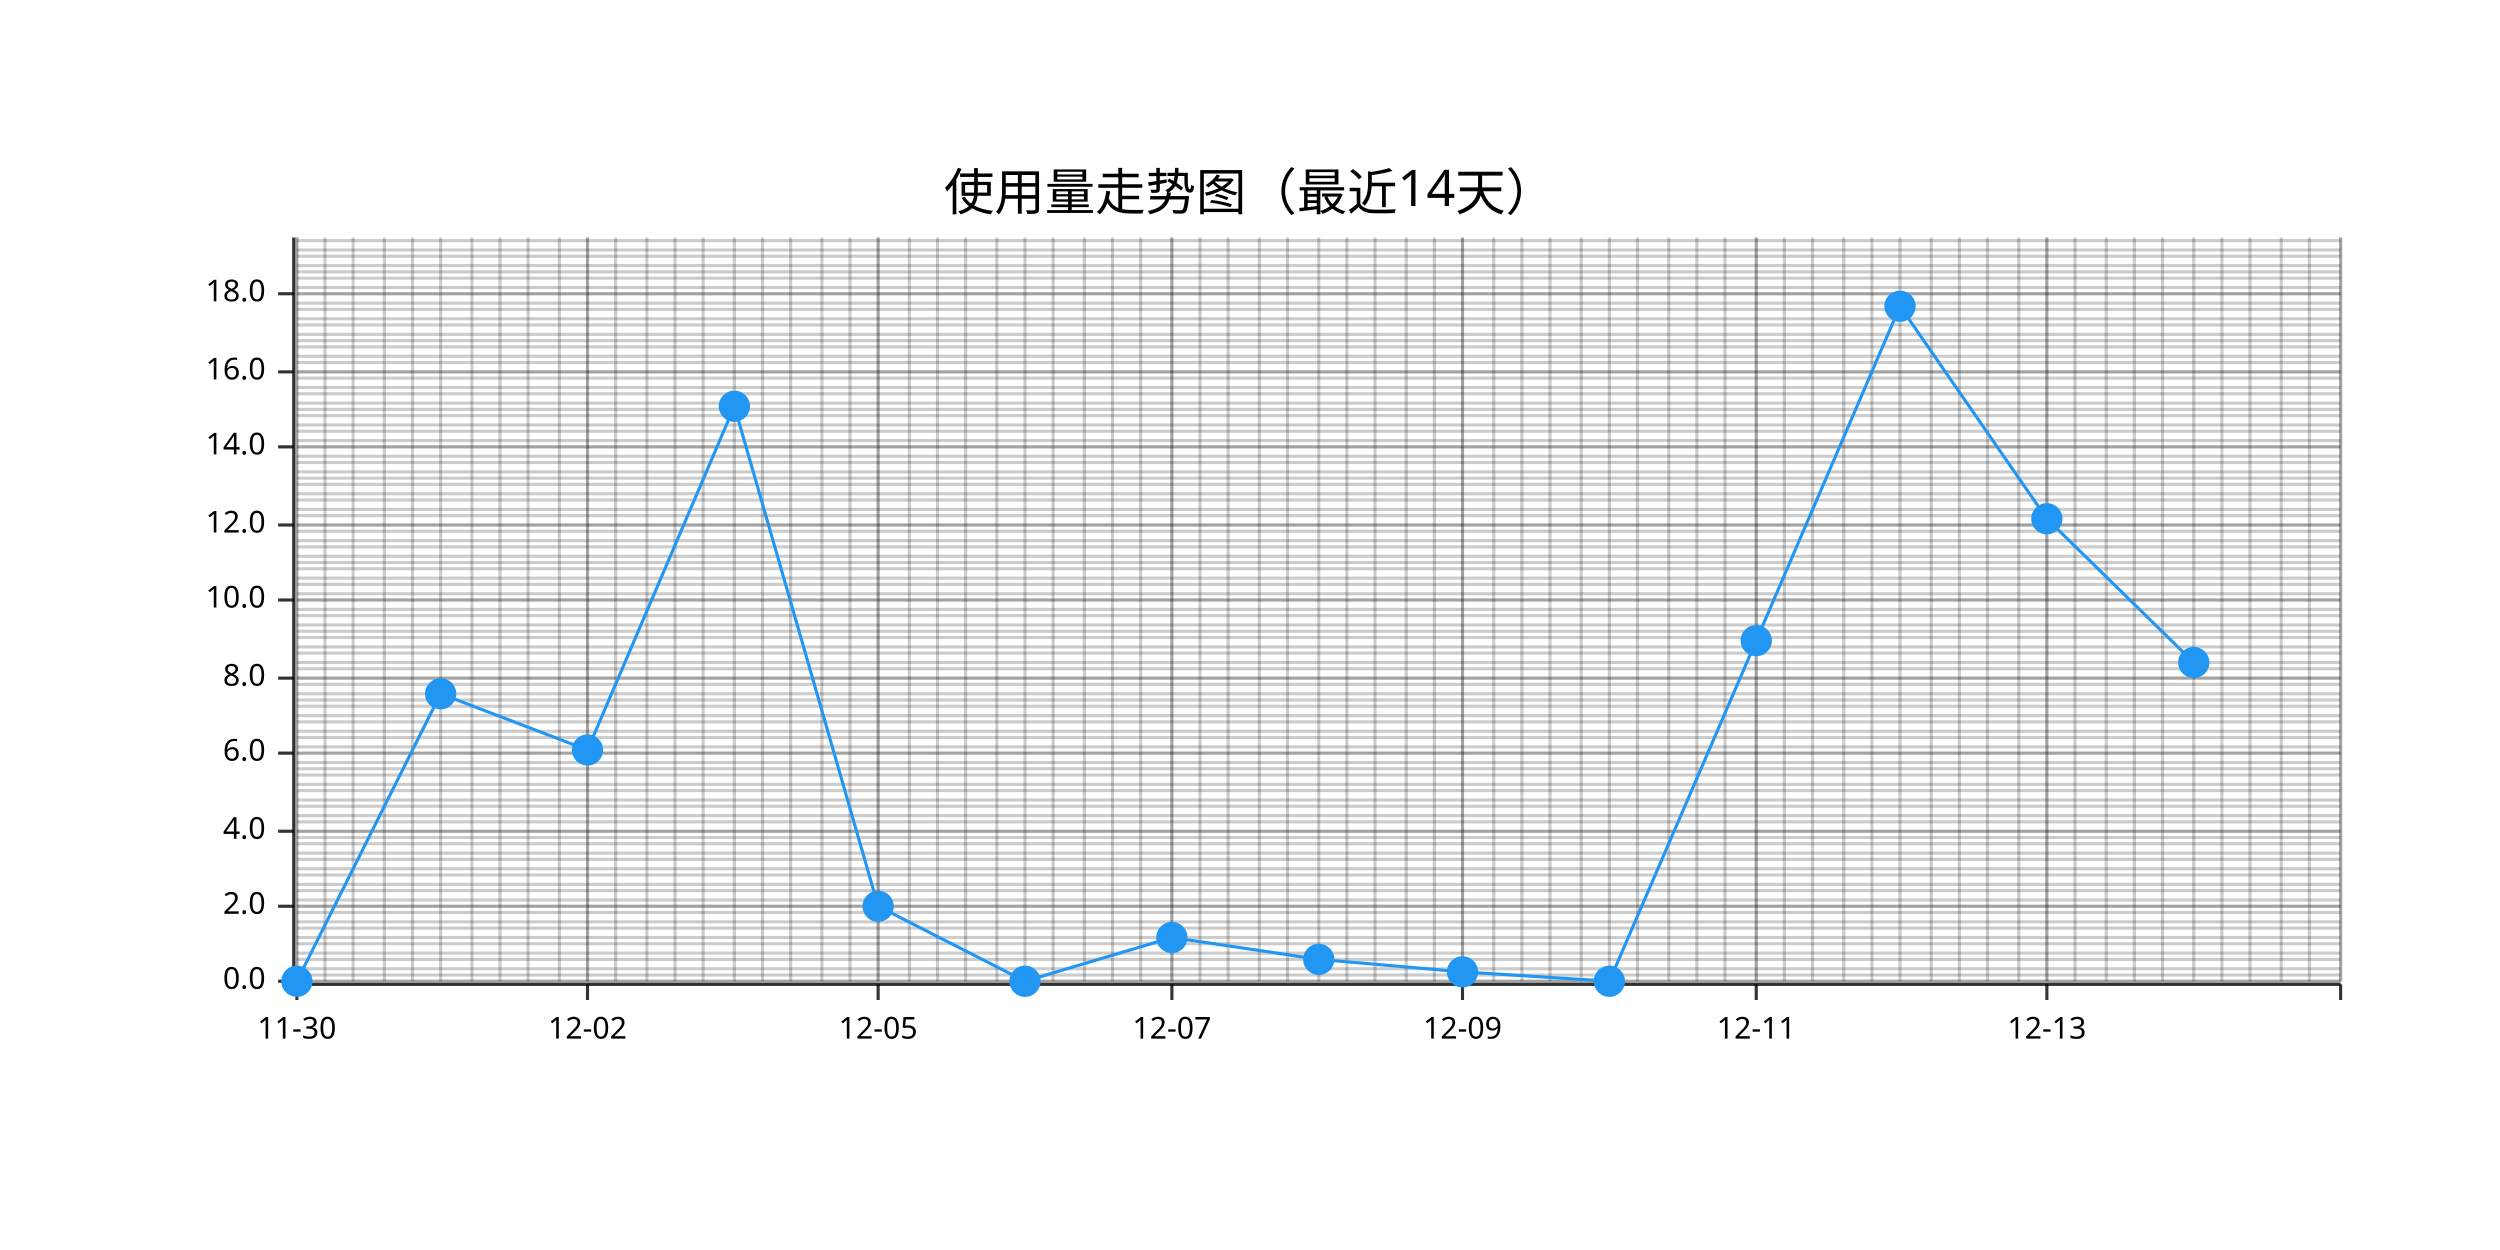
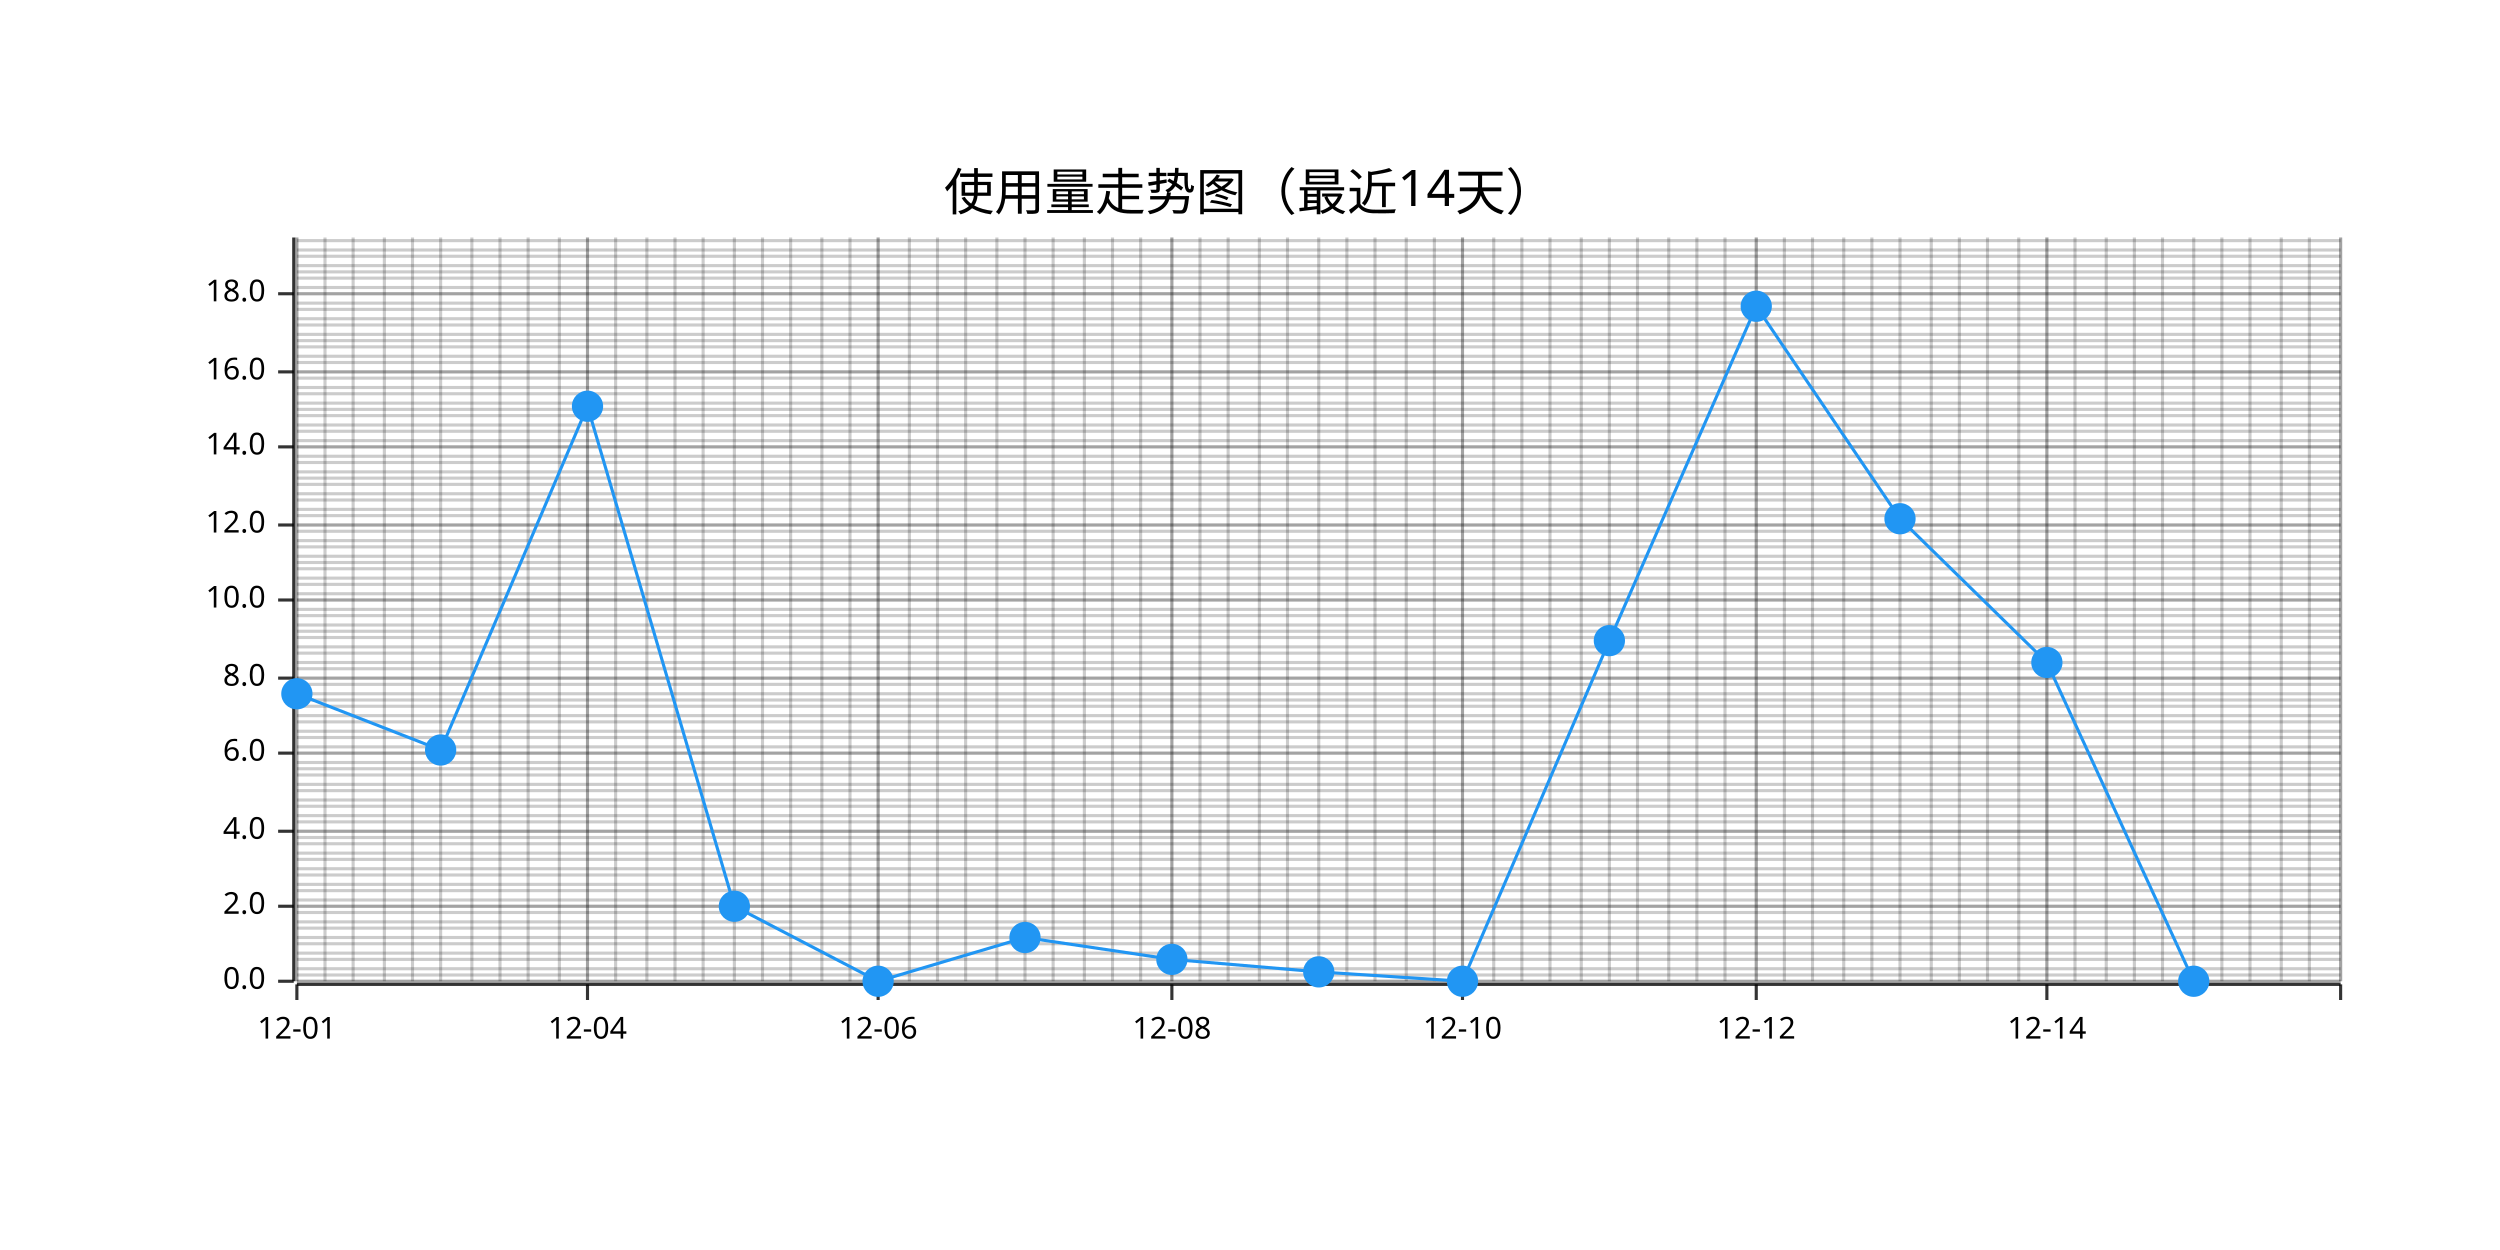
<svg xmlns="http://www.w3.org/2000/svg" width="800" height="400" viewBox="0 0 800 400">
  <rect x="0" y="0" width="800" height="400" opacity="1" fill="#FFFFFF" stroke="none" />
  <text x="400" y="55" dy="0.76em" text-anchor="middle" font-family="sans-serif" font-size="16.129" opacity="1" fill="#000000">
使用量走势图（最近14天）
</text>
  <line opacity="0.2" stroke="#000000" stroke-width="1" x1="95" y1="314" x2="95" y2="76" />
  <line opacity="0.2" stroke="#000000" stroke-width="1" x1="104" y1="314" x2="104" y2="76" />
  <line opacity="0.2" stroke="#000000" stroke-width="1" x1="113" y1="314" x2="113" y2="76" />
  <line opacity="0.2" stroke="#000000" stroke-width="1" x1="123" y1="314" x2="123" y2="76" />
  <line opacity="0.2" stroke="#000000" stroke-width="1" x1="132" y1="314" x2="132" y2="76" />
  <line opacity="0.2" stroke="#000000" stroke-width="1" x1="141" y1="314" x2="141" y2="76" />
  <line opacity="0.2" stroke="#000000" stroke-width="1" x1="151" y1="314" x2="151" y2="76" />
  <line opacity="0.2" stroke="#000000" stroke-width="1" x1="160" y1="314" x2="160" y2="76" />
  <line opacity="0.2" stroke="#000000" stroke-width="1" x1="169" y1="314" x2="169" y2="76" />
  <line opacity="0.2" stroke="#000000" stroke-width="1" x1="179" y1="314" x2="179" y2="76" />
  <line opacity="0.2" stroke="#000000" stroke-width="1" x1="188" y1="314" x2="188" y2="76" />
  <line opacity="0.2" stroke="#000000" stroke-width="1" x1="197" y1="314" x2="197" y2="76" />
  <line opacity="0.2" stroke="#000000" stroke-width="1" x1="207" y1="314" x2="207" y2="76" />
  <line opacity="0.2" stroke="#000000" stroke-width="1" x1="216" y1="314" x2="216" y2="76" />
  <line opacity="0.2" stroke="#000000" stroke-width="1" x1="225" y1="314" x2="225" y2="76" />
  <line opacity="0.2" stroke="#000000" stroke-width="1" x1="235" y1="314" x2="235" y2="76" />
  <line opacity="0.2" stroke="#000000" stroke-width="1" x1="244" y1="314" x2="244" y2="76" />
  <line opacity="0.2" stroke="#000000" stroke-width="1" x1="253" y1="314" x2="253" y2="76" />
  <line opacity="0.2" stroke="#000000" stroke-width="1" x1="263" y1="314" x2="263" y2="76" />
  <line opacity="0.2" stroke="#000000" stroke-width="1" x1="272" y1="314" x2="272" y2="76" />
  <line opacity="0.2" stroke="#000000" stroke-width="1" x1="281" y1="314" x2="281" y2="76" />
  <line opacity="0.2" stroke="#000000" stroke-width="1" x1="291" y1="314" x2="291" y2="76" />
  <line opacity="0.2" stroke="#000000" stroke-width="1" x1="300" y1="314" x2="300" y2="76" />
  <line opacity="0.2" stroke="#000000" stroke-width="1" x1="309" y1="314" x2="309" y2="76" />
  <line opacity="0.2" stroke="#000000" stroke-width="1" x1="319" y1="314" x2="319" y2="76" />
  <line opacity="0.2" stroke="#000000" stroke-width="1" x1="328" y1="314" x2="328" y2="76" />
  <line opacity="0.2" stroke="#000000" stroke-width="1" x1="337" y1="314" x2="337" y2="76" />
  <line opacity="0.2" stroke="#000000" stroke-width="1" x1="347" y1="314" x2="347" y2="76" />
  <line opacity="0.2" stroke="#000000" stroke-width="1" x1="356" y1="314" x2="356" y2="76" />
  <line opacity="0.2" stroke="#000000" stroke-width="1" x1="365" y1="314" x2="365" y2="76" />
  <line opacity="0.2" stroke="#000000" stroke-width="1" x1="375" y1="314" x2="375" y2="76" />
  <line opacity="0.2" stroke="#000000" stroke-width="1" x1="384" y1="314" x2="384" y2="76" />
  <line opacity="0.2" stroke="#000000" stroke-width="1" x1="393" y1="314" x2="393" y2="76" />
  <line opacity="0.2" stroke="#000000" stroke-width="1" x1="403" y1="314" x2="403" y2="76" />
  <line opacity="0.2" stroke="#000000" stroke-width="1" x1="412" y1="314" x2="412" y2="76" />
  <line opacity="0.2" stroke="#000000" stroke-width="1" x1="422" y1="314" x2="422" y2="76" />
  <line opacity="0.2" stroke="#000000" stroke-width="1" x1="431" y1="314" x2="431" y2="76" />
  <line opacity="0.2" stroke="#000000" stroke-width="1" x1="440" y1="314" x2="440" y2="76" />
  <line opacity="0.2" stroke="#000000" stroke-width="1" x1="450" y1="314" x2="450" y2="76" />
  <line opacity="0.2" stroke="#000000" stroke-width="1" x1="459" y1="314" x2="459" y2="76" />
  <line opacity="0.2" stroke="#000000" stroke-width="1" x1="468" y1="314" x2="468" y2="76" />
  <line opacity="0.2" stroke="#000000" stroke-width="1" x1="478" y1="314" x2="478" y2="76" />
  <line opacity="0.2" stroke="#000000" stroke-width="1" x1="487" y1="314" x2="487" y2="76" />
  <line opacity="0.2" stroke="#000000" stroke-width="1" x1="496" y1="314" x2="496" y2="76" />
  <line opacity="0.2" stroke="#000000" stroke-width="1" x1="506" y1="314" x2="506" y2="76" />
  <line opacity="0.2" stroke="#000000" stroke-width="1" x1="515" y1="314" x2="515" y2="76" />
  <line opacity="0.2" stroke="#000000" stroke-width="1" x1="524" y1="314" x2="524" y2="76" />
  <line opacity="0.2" stroke="#000000" stroke-width="1" x1="534" y1="314" x2="534" y2="76" />
  <line opacity="0.2" stroke="#000000" stroke-width="1" x1="543" y1="314" x2="543" y2="76" />
  <line opacity="0.2" stroke="#000000" stroke-width="1" x1="552" y1="314" x2="552" y2="76" />
  <line opacity="0.2" stroke="#000000" stroke-width="1" x1="562" y1="314" x2="562" y2="76" />
  <line opacity="0.2" stroke="#000000" stroke-width="1" x1="571" y1="314" x2="571" y2="76" />
  <line opacity="0.2" stroke="#000000" stroke-width="1" x1="580" y1="314" x2="580" y2="76" />
  <line opacity="0.2" stroke="#000000" stroke-width="1" x1="590" y1="314" x2="590" y2="76" />
  <line opacity="0.2" stroke="#000000" stroke-width="1" x1="599" y1="314" x2="599" y2="76" />
  <line opacity="0.2" stroke="#000000" stroke-width="1" x1="608" y1="314" x2="608" y2="76" />
  <line opacity="0.2" stroke="#000000" stroke-width="1" x1="618" y1="314" x2="618" y2="76" />
  <line opacity="0.2" stroke="#000000" stroke-width="1" x1="627" y1="314" x2="627" y2="76" />
  <line opacity="0.2" stroke="#000000" stroke-width="1" x1="636" y1="314" x2="636" y2="76" />
  <line opacity="0.2" stroke="#000000" stroke-width="1" x1="646" y1="314" x2="646" y2="76" />
  <line opacity="0.2" stroke="#000000" stroke-width="1" x1="655" y1="314" x2="655" y2="76" />
  <line opacity="0.2" stroke="#000000" stroke-width="1" x1="664" y1="314" x2="664" y2="76" />
  <line opacity="0.2" stroke="#000000" stroke-width="1" x1="674" y1="314" x2="674" y2="76" />
  <line opacity="0.2" stroke="#000000" stroke-width="1" x1="683" y1="314" x2="683" y2="76" />
  <line opacity="0.2" stroke="#000000" stroke-width="1" x1="692" y1="314" x2="692" y2="76" />
  <line opacity="0.2" stroke="#000000" stroke-width="1" x1="702" y1="314" x2="702" y2="76" />
  <line opacity="0.2" stroke="#000000" stroke-width="1" x1="711" y1="314" x2="711" y2="76" />
  <line opacity="0.2" stroke="#000000" stroke-width="1" x1="720" y1="314" x2="720" y2="76" />
  <line opacity="0.2" stroke="#000000" stroke-width="1" x1="730" y1="314" x2="730" y2="76" />
  <line opacity="0.2" stroke="#000000" stroke-width="1" x1="739" y1="314" x2="739" y2="76" />
  <line opacity="0.2" stroke="#000000" stroke-width="1" x1="749" y1="314" x2="749" y2="76" />
  <line opacity="0.2" stroke="#000000" stroke-width="1" x1="95" y1="314" x2="749" y2="314" />
  <line opacity="0.2" stroke="#000000" stroke-width="1" x1="95" y1="312" x2="749" y2="312" />
  <line opacity="0.2" stroke="#000000" stroke-width="1" x1="95" y1="310" x2="749" y2="310" />
  <line opacity="0.2" stroke="#000000" stroke-width="1" x1="95" y1="307" x2="749" y2="307" />
  <line opacity="0.2" stroke="#000000" stroke-width="1" x1="95" y1="305" x2="749" y2="305" />
  <line opacity="0.2" stroke="#000000" stroke-width="1" x1="95" y1="302" x2="749" y2="302" />
  <line opacity="0.2" stroke="#000000" stroke-width="1" x1="95" y1="300" x2="749" y2="300" />
  <line opacity="0.2" stroke="#000000" stroke-width="1" x1="95" y1="297" x2="749" y2="297" />
  <line opacity="0.2" stroke="#000000" stroke-width="1" x1="95" y1="295" x2="749" y2="295" />
  <line opacity="0.2" stroke="#000000" stroke-width="1" x1="95" y1="292" x2="749" y2="292" />
  <line opacity="0.2" stroke="#000000" stroke-width="1" x1="95" y1="290" x2="749" y2="290" />
  <line opacity="0.2" stroke="#000000" stroke-width="1" x1="95" y1="288" x2="749" y2="288" />
  <line opacity="0.2" stroke="#000000" stroke-width="1" x1="95" y1="285" x2="749" y2="285" />
  <line opacity="0.2" stroke="#000000" stroke-width="1" x1="95" y1="283" x2="749" y2="283" />
  <line opacity="0.2" stroke="#000000" stroke-width="1" x1="95" y1="280" x2="749" y2="280" />
  <line opacity="0.2" stroke="#000000" stroke-width="1" x1="95" y1="278" x2="749" y2="278" />
  <line opacity="0.2" stroke="#000000" stroke-width="1" x1="95" y1="275" x2="749" y2="275" />
  <line opacity="0.2" stroke="#000000" stroke-width="1" x1="95" y1="273" x2="749" y2="273" />
  <line opacity="0.2" stroke="#000000" stroke-width="1" x1="95" y1="270" x2="749" y2="270" />
  <line opacity="0.2" stroke="#000000" stroke-width="1" x1="95" y1="268" x2="749" y2="268" />
  <line opacity="0.2" stroke="#000000" stroke-width="1" x1="95" y1="266" x2="749" y2="266" />
  <line opacity="0.2" stroke="#000000" stroke-width="1" x1="95" y1="263" x2="749" y2="263" />
  <line opacity="0.2" stroke="#000000" stroke-width="1" x1="95" y1="261" x2="749" y2="261" />
  <line opacity="0.2" stroke="#000000" stroke-width="1" x1="95" y1="258" x2="749" y2="258" />
  <line opacity="0.2" stroke="#000000" stroke-width="1" x1="95" y1="256" x2="749" y2="256" />
  <line opacity="0.2" stroke="#000000" stroke-width="1" x1="95" y1="253" x2="749" y2="253" />
  <line opacity="0.2" stroke="#000000" stroke-width="1" x1="95" y1="251" x2="749" y2="251" />
  <line opacity="0.2" stroke="#000000" stroke-width="1" x1="95" y1="248" x2="749" y2="248" />
  <line opacity="0.2" stroke="#000000" stroke-width="1" x1="95" y1="246" x2="749" y2="246" />
  <line opacity="0.2" stroke="#000000" stroke-width="1" x1="95" y1="244" x2="749" y2="244" />
  <line opacity="0.2" stroke="#000000" stroke-width="1" x1="95" y1="241" x2="749" y2="241" />
  <line opacity="0.2" stroke="#000000" stroke-width="1" x1="95" y1="239" x2="749" y2="239" />
  <line opacity="0.2" stroke="#000000" stroke-width="1" x1="95" y1="236" x2="749" y2="236" />
  <line opacity="0.2" stroke="#000000" stroke-width="1" x1="95" y1="234" x2="749" y2="234" />
  <line opacity="0.2" stroke="#000000" stroke-width="1" x1="95" y1="231" x2="749" y2="231" />
  <line opacity="0.2" stroke="#000000" stroke-width="1" x1="95" y1="229" x2="749" y2="229" />
  <line opacity="0.2" stroke="#000000" stroke-width="1" x1="95" y1="226" x2="749" y2="226" />
  <line opacity="0.2" stroke="#000000" stroke-width="1" x1="95" y1="224" x2="749" y2="224" />
  <line opacity="0.2" stroke="#000000" stroke-width="1" x1="95" y1="222" x2="749" y2="222" />
  <line opacity="0.2" stroke="#000000" stroke-width="1" x1="95" y1="219" x2="749" y2="219" />
  <line opacity="0.2" stroke="#000000" stroke-width="1" x1="95" y1="217" x2="749" y2="217" />
  <line opacity="0.2" stroke="#000000" stroke-width="1" x1="95" y1="214" x2="749" y2="214" />
  <line opacity="0.2" stroke="#000000" stroke-width="1" x1="95" y1="212" x2="749" y2="212" />
  <line opacity="0.2" stroke="#000000" stroke-width="1" x1="95" y1="209" x2="749" y2="209" />
  <line opacity="0.2" stroke="#000000" stroke-width="1" x1="95" y1="207" x2="749" y2="207" />
  <line opacity="0.2" stroke="#000000" stroke-width="1" x1="95" y1="204" x2="749" y2="204" />
  <line opacity="0.2" stroke="#000000" stroke-width="1" x1="95" y1="202" x2="749" y2="202" />
  <line opacity="0.2" stroke="#000000" stroke-width="1" x1="95" y1="200" x2="749" y2="200" />
  <line opacity="0.2" stroke="#000000" stroke-width="1" x1="95" y1="197" x2="749" y2="197" />
  <line opacity="0.2" stroke="#000000" stroke-width="1" x1="95" y1="195" x2="749" y2="195" />
  <line opacity="0.2" stroke="#000000" stroke-width="1" x1="95" y1="192" x2="749" y2="192" />
  <line opacity="0.2" stroke="#000000" stroke-width="1" x1="95" y1="190" x2="749" y2="190" />
  <line opacity="0.2" stroke="#000000" stroke-width="1" x1="95" y1="187" x2="749" y2="187" />
  <line opacity="0.2" stroke="#000000" stroke-width="1" x1="95" y1="185" x2="749" y2="185" />
  <line opacity="0.2" stroke="#000000" stroke-width="1" x1="95" y1="182" x2="749" y2="182" />
  <line opacity="0.2" stroke="#000000" stroke-width="1" x1="95" y1="180" x2="749" y2="180" />
  <line opacity="0.2" stroke="#000000" stroke-width="1" x1="95" y1="178" x2="749" y2="178" />
  <line opacity="0.2" stroke="#000000" stroke-width="1" x1="95" y1="175" x2="749" y2="175" />
  <line opacity="0.2" stroke="#000000" stroke-width="1" x1="95" y1="173" x2="749" y2="173" />
  <line opacity="0.2" stroke="#000000" stroke-width="1" x1="95" y1="170" x2="749" y2="170" />
  <line opacity="0.2" stroke="#000000" stroke-width="1" x1="95" y1="168" x2="749" y2="168" />
  <line opacity="0.2" stroke="#000000" stroke-width="1" x1="95" y1="165" x2="749" y2="165" />
  <line opacity="0.2" stroke="#000000" stroke-width="1" x1="95" y1="163" x2="749" y2="163" />
  <line opacity="0.2" stroke="#000000" stroke-width="1" x1="95" y1="160" x2="749" y2="160" />
  <line opacity="0.2" stroke="#000000" stroke-width="1" x1="95" y1="158" x2="749" y2="158" />
  <line opacity="0.2" stroke="#000000" stroke-width="1" x1="95" y1="155" x2="749" y2="155" />
  <line opacity="0.2" stroke="#000000" stroke-width="1" x1="95" y1="153" x2="749" y2="153" />
  <line opacity="0.2" stroke="#000000" stroke-width="1" x1="95" y1="151" x2="749" y2="151" />
  <line opacity="0.2" stroke="#000000" stroke-width="1" x1="95" y1="148" x2="749" y2="148" />
  <line opacity="0.2" stroke="#000000" stroke-width="1" x1="95" y1="146" x2="749" y2="146" />
  <line opacity="0.2" stroke="#000000" stroke-width="1" x1="95" y1="143" x2="749" y2="143" />
  <line opacity="0.2" stroke="#000000" stroke-width="1" x1="95" y1="141" x2="749" y2="141" />
  <line opacity="0.2" stroke="#000000" stroke-width="1" x1="95" y1="138" x2="749" y2="138" />
  <line opacity="0.2" stroke="#000000" stroke-width="1" x1="95" y1="136" x2="749" y2="136" />
  <line opacity="0.2" stroke="#000000" stroke-width="1" x1="95" y1="133" x2="749" y2="133" />
  <line opacity="0.2" stroke="#000000" stroke-width="1" x1="95" y1="131" x2="749" y2="131" />
  <line opacity="0.2" stroke="#000000" stroke-width="1" x1="95" y1="129" x2="749" y2="129" />
  <line opacity="0.2" stroke="#000000" stroke-width="1" x1="95" y1="126" x2="749" y2="126" />
  <line opacity="0.2" stroke="#000000" stroke-width="1" x1="95" y1="124" x2="749" y2="124" />
  <line opacity="0.2" stroke="#000000" stroke-width="1" x1="95" y1="121" x2="749" y2="121" />
  <line opacity="0.2" stroke="#000000" stroke-width="1" x1="95" y1="119" x2="749" y2="119" />
  <line opacity="0.2" stroke="#000000" stroke-width="1" x1="95" y1="116" x2="749" y2="116" />
  <line opacity="0.2" stroke="#000000" stroke-width="1" x1="95" y1="114" x2="749" y2="114" />
  <line opacity="0.2" stroke="#000000" stroke-width="1" x1="95" y1="111" x2="749" y2="111" />
  <line opacity="0.2" stroke="#000000" stroke-width="1" x1="95" y1="109" x2="749" y2="109" />
  <line opacity="0.2" stroke="#000000" stroke-width="1" x1="95" y1="107" x2="749" y2="107" />
  <line opacity="0.2" stroke="#000000" stroke-width="1" x1="95" y1="104" x2="749" y2="104" />
  <line opacity="0.2" stroke="#000000" stroke-width="1" x1="95" y1="102" x2="749" y2="102" />
  <line opacity="0.2" stroke="#000000" stroke-width="1" x1="95" y1="99" x2="749" y2="99" />
  <line opacity="0.2" stroke="#000000" stroke-width="1" x1="95" y1="97" x2="749" y2="97" />
  <line opacity="0.2" stroke="#000000" stroke-width="1" x1="95" y1="94" x2="749" y2="94" />
  <line opacity="0.2" stroke="#000000" stroke-width="1" x1="95" y1="92" x2="749" y2="92" />
  <line opacity="0.2" stroke="#000000" stroke-width="1" x1="95" y1="89" x2="749" y2="89" />
  <line opacity="0.2" stroke="#000000" stroke-width="1" x1="95" y1="87" x2="749" y2="87" />
  <line opacity="0.2" stroke="#000000" stroke-width="1" x1="95" y1="85" x2="749" y2="85" />
  <line opacity="0.2" stroke="#000000" stroke-width="1" x1="95" y1="82" x2="749" y2="82" />
  <line opacity="0.2" stroke="#000000" stroke-width="1" x1="95" y1="80" x2="749" y2="80" />
  <line opacity="0.2" stroke="#000000" stroke-width="1" x1="95" y1="77" x2="749" y2="77" />
  <line opacity="0.2" stroke="#000000" stroke-width="1" x1="95" y1="314" x2="95" y2="76" />
  <line opacity="0.2" stroke="#000000" stroke-width="1" x1="188" y1="314" x2="188" y2="76" />
  <line opacity="0.2" stroke="#000000" stroke-width="1" x1="281" y1="314" x2="281" y2="76" />
  <line opacity="0.2" stroke="#000000" stroke-width="1" x1="375" y1="314" x2="375" y2="76" />
  <line opacity="0.2" stroke="#000000" stroke-width="1" x1="468" y1="314" x2="468" y2="76" />
  <line opacity="0.2" stroke="#000000" stroke-width="1" x1="562" y1="314" x2="562" y2="76" />
  <line opacity="0.2" stroke="#000000" stroke-width="1" x1="655" y1="314" x2="655" y2="76" />
  <line opacity="0.2" stroke="#000000" stroke-width="1" x1="749" y1="314" x2="749" y2="76" />
  <line opacity="0.2" stroke="#000000" stroke-width="1" x1="95" y1="314" x2="749" y2="314" />
  <line opacity="0.2" stroke="#000000" stroke-width="1" x1="95" y1="290" x2="749" y2="290" />
  <line opacity="0.2" stroke="#000000" stroke-width="1" x1="95" y1="266" x2="749" y2="266" />
  <line opacity="0.2" stroke="#000000" stroke-width="1" x1="95" y1="241" x2="749" y2="241" />
  <line opacity="0.2" stroke="#000000" stroke-width="1" x1="95" y1="217" x2="749" y2="217" />
  <line opacity="0.2" stroke="#000000" stroke-width="1" x1="95" y1="192" x2="749" y2="192" />
  <line opacity="0.2" stroke="#000000" stroke-width="1" x1="95" y1="168" x2="749" y2="168" />
  <line opacity="0.2" stroke="#000000" stroke-width="1" x1="95" y1="143" x2="749" y2="143" />
  <line opacity="0.2" stroke="#000000" stroke-width="1" x1="95" y1="119" x2="749" y2="119" />
  <line opacity="0.2" stroke="#000000" stroke-width="1" x1="95" y1="94" x2="749" y2="94" />
  <polyline fill="none" opacity="0.8" stroke="#000000" stroke-width="1" points="94,76 94,314 " />
  <text x="85" y="314" dy="0.5ex" text-anchor="end" font-family="sans-serif" font-size="9.677" opacity="1" fill="#000000">
0.0
</text>
  <polyline fill="none" opacity="0.8" stroke="#000000" stroke-width="1" points="89,314 94,314 " />
  <text x="85" y="290" dy="0.5ex" text-anchor="end" font-family="sans-serif" font-size="9.677" opacity="1" fill="#000000">
2.0
</text>
  <polyline fill="none" opacity="0.8" stroke="#000000" stroke-width="1" points="89,290 94,290 " />
  <text x="85" y="266" dy="0.5ex" text-anchor="end" font-family="sans-serif" font-size="9.677" opacity="1" fill="#000000">
4.0
</text>
  <polyline fill="none" opacity="0.8" stroke="#000000" stroke-width="1" points="89,266 94,266 " />
  <text x="85" y="241" dy="0.5ex" text-anchor="end" font-family="sans-serif" font-size="9.677" opacity="1" fill="#000000">
6.0
</text>
  <polyline fill="none" opacity="0.8" stroke="#000000" stroke-width="1" points="89,241 94,241 " />
  <text x="85" y="217" dy="0.5ex" text-anchor="end" font-family="sans-serif" font-size="9.677" opacity="1" fill="#000000">
8.0
</text>
  <polyline fill="none" opacity="0.8" stroke="#000000" stroke-width="1" points="89,217 94,217 " />
  <text x="85" y="192" dy="0.5ex" text-anchor="end" font-family="sans-serif" font-size="9.677" opacity="1" fill="#000000">
10.0
</text>
  <polyline fill="none" opacity="0.8" stroke="#000000" stroke-width="1" points="89,192 94,192 " />
  <text x="85" y="168" dy="0.5ex" text-anchor="end" font-family="sans-serif" font-size="9.677" opacity="1" fill="#000000">
12.0
</text>
  <polyline fill="none" opacity="0.8" stroke="#000000" stroke-width="1" points="89,168 94,168 " />
  <text x="85" y="143" dy="0.5ex" text-anchor="end" font-family="sans-serif" font-size="9.677" opacity="1" fill="#000000">
14.0
</text>
  <polyline fill="none" opacity="0.8" stroke="#000000" stroke-width="1" points="89,143 94,143 " />
  <text x="85" y="119" dy="0.5ex" text-anchor="end" font-family="sans-serif" font-size="9.677" opacity="1" fill="#000000">
16.0
</text>
  <polyline fill="none" opacity="0.8" stroke="#000000" stroke-width="1" points="89,119 94,119 " />
  <text x="85" y="94" dy="0.5ex" text-anchor="end" font-family="sans-serif" font-size="9.677" opacity="1" fill="#000000">
18.0
</text>
  <polyline fill="none" opacity="0.8" stroke="#000000" stroke-width="1" points="89,94 94,94 " />
  <polyline fill="none" opacity="0.8" stroke="#000000" stroke-width="1" points="95,315 749,315 " />
  <text x="95" y="325" dy="0.76em" text-anchor="middle" font-family="sans-serif" font-size="9.677" opacity="1" fill="#000000">
- 11-30
+ 12-01
</text>
  <polyline fill="none" opacity="0.8" stroke="#000000" stroke-width="1" points="95,315 95,320 " />
  <text x="188" y="325" dy="0.76em" text-anchor="middle" font-family="sans-serif" font-size="9.677" opacity="1" fill="#000000">
- 12-02
+ 12-04
</text>
  <polyline fill="none" opacity="0.8" stroke="#000000" stroke-width="1" points="188,315 188,320 " />
  <text x="281" y="325" dy="0.76em" text-anchor="middle" font-family="sans-serif" font-size="9.677" opacity="1" fill="#000000">
- 12-05
+ 12-06
</text>
  <polyline fill="none" opacity="0.8" stroke="#000000" stroke-width="1" points="281,315 281,320 " />
  <text x="375" y="325" dy="0.76em" text-anchor="middle" font-family="sans-serif" font-size="9.677" opacity="1" fill="#000000">
- 12-07
+ 12-08
</text>
  <polyline fill="none" opacity="0.8" stroke="#000000" stroke-width="1" points="375,315 375,320 " />
  <text x="468" y="325" dy="0.76em" text-anchor="middle" font-family="sans-serif" font-size="9.677" opacity="1" fill="#000000">
- 12-09
+ 12-10
</text>
  <polyline fill="none" opacity="0.8" stroke="#000000" stroke-width="1" points="468,315 468,320 " />
  <text x="562" y="325" dy="0.76em" text-anchor="middle" font-family="sans-serif" font-size="9.677" opacity="1" fill="#000000">
- 12-11
+ 12-12
</text>
  <polyline fill="none" opacity="0.8" stroke="#000000" stroke-width="1" points="562,315 562,320 " />
  <text x="655" y="325" dy="0.76em" text-anchor="middle" font-family="sans-serif" font-size="9.677" opacity="1" fill="#000000">
- 12-13
+ 12-14
</text>
  <polyline fill="none" opacity="0.8" stroke="#000000" stroke-width="1" points="655,315 655,320 " />
  <text x="749" y="325" dy="0.76em" text-anchor="middle" font-family="sans-serif" font-size="9.677" opacity="1" fill="#000000">

</text>
  <polyline fill="none" opacity="0.8" stroke="#000000" stroke-width="1" points="749,315 749,320 " />
-   <polyline fill="none" opacity="1" stroke="#2196F3" stroke-width="1" points="95,314 141,222 188,240 235,130 281,290 328,314 375,300 422,307 468,311 515,314 562,205 608,98 655,166 702,212 " />
-   <circle cx="95" cy="314" r="5" opacity="1" fill="#2196F3" stroke="none" stroke-width="1" />
-   <circle cx="141" cy="222" r="5" opacity="1" fill="#2196F3" stroke="none" stroke-width="1" />
-   <circle cx="188" cy="240" r="5" opacity="1" fill="#2196F3" stroke="none" stroke-width="1" />
-   <circle cx="235" cy="130" r="5" opacity="1" fill="#2196F3" stroke="none" stroke-width="1" />
-   <circle cx="281" cy="290" r="5" opacity="1" fill="#2196F3" stroke="none" stroke-width="1" />
-   <circle cx="328" cy="314" r="5" opacity="1" fill="#2196F3" stroke="none" stroke-width="1" />
-   <circle cx="375" cy="300" r="5" opacity="1" fill="#2196F3" stroke="none" stroke-width="1" />
-   <circle cx="422" cy="307" r="5" opacity="1" fill="#2196F3" stroke="none" stroke-width="1" />
-   <circle cx="468" cy="311" r="5" opacity="1" fill="#2196F3" stroke="none" stroke-width="1" />
-   <circle cx="515" cy="314" r="5" opacity="1" fill="#2196F3" stroke="none" stroke-width="1" />
-   <circle cx="562" cy="205" r="5" opacity="1" fill="#2196F3" stroke="none" stroke-width="1" />
-   <circle cx="608" cy="98" r="5" opacity="1" fill="#2196F3" stroke="none" stroke-width="1" />
-   <circle cx="655" cy="166" r="5" opacity="1" fill="#2196F3" stroke="none" stroke-width="1" />
-   <circle cx="702" cy="212" r="5" opacity="1" fill="#2196F3" stroke="none" stroke-width="1" />
+   <polyline fill="none" opacity="1" stroke="#2196F3" stroke-width="1" points="95,222 141,240 188,130 235,290 281,314 328,300 375,307 422,311 468,314 515,205 562,98 608,166 655,212 702,314 " />
+   <circle cx="95" cy="222" r="5" opacity="1" fill="#2196F3" stroke="none" stroke-width="1" />
+   <circle cx="141" cy="240" r="5" opacity="1" fill="#2196F3" stroke="none" stroke-width="1" />
+   <circle cx="188" cy="130" r="5" opacity="1" fill="#2196F3" stroke="none" stroke-width="1" />
+   <circle cx="235" cy="290" r="5" opacity="1" fill="#2196F3" stroke="none" stroke-width="1" />
+   <circle cx="281" cy="314" r="5" opacity="1" fill="#2196F3" stroke="none" stroke-width="1" />
+   <circle cx="328" cy="300" r="5" opacity="1" fill="#2196F3" stroke="none" stroke-width="1" />
+   <circle cx="375" cy="307" r="5" opacity="1" fill="#2196F3" stroke="none" stroke-width="1" />
+   <circle cx="422" cy="311" r="5" opacity="1" fill="#2196F3" stroke="none" stroke-width="1" />
+   <circle cx="468" cy="314" r="5" opacity="1" fill="#2196F3" stroke="none" stroke-width="1" />
+   <circle cx="515" cy="205" r="5" opacity="1" fill="#2196F3" stroke="none" stroke-width="1" />
+   <circle cx="562" cy="98" r="5" opacity="1" fill="#2196F3" stroke="none" stroke-width="1" />
+   <circle cx="608" cy="166" r="5" opacity="1" fill="#2196F3" stroke="none" stroke-width="1" />
+   <circle cx="655" cy="212" r="5" opacity="1" fill="#2196F3" stroke="none" stroke-width="1" />
+   <circle cx="702" cy="314" r="5" opacity="1" fill="#2196F3" stroke="none" stroke-width="1" />
</svg>
